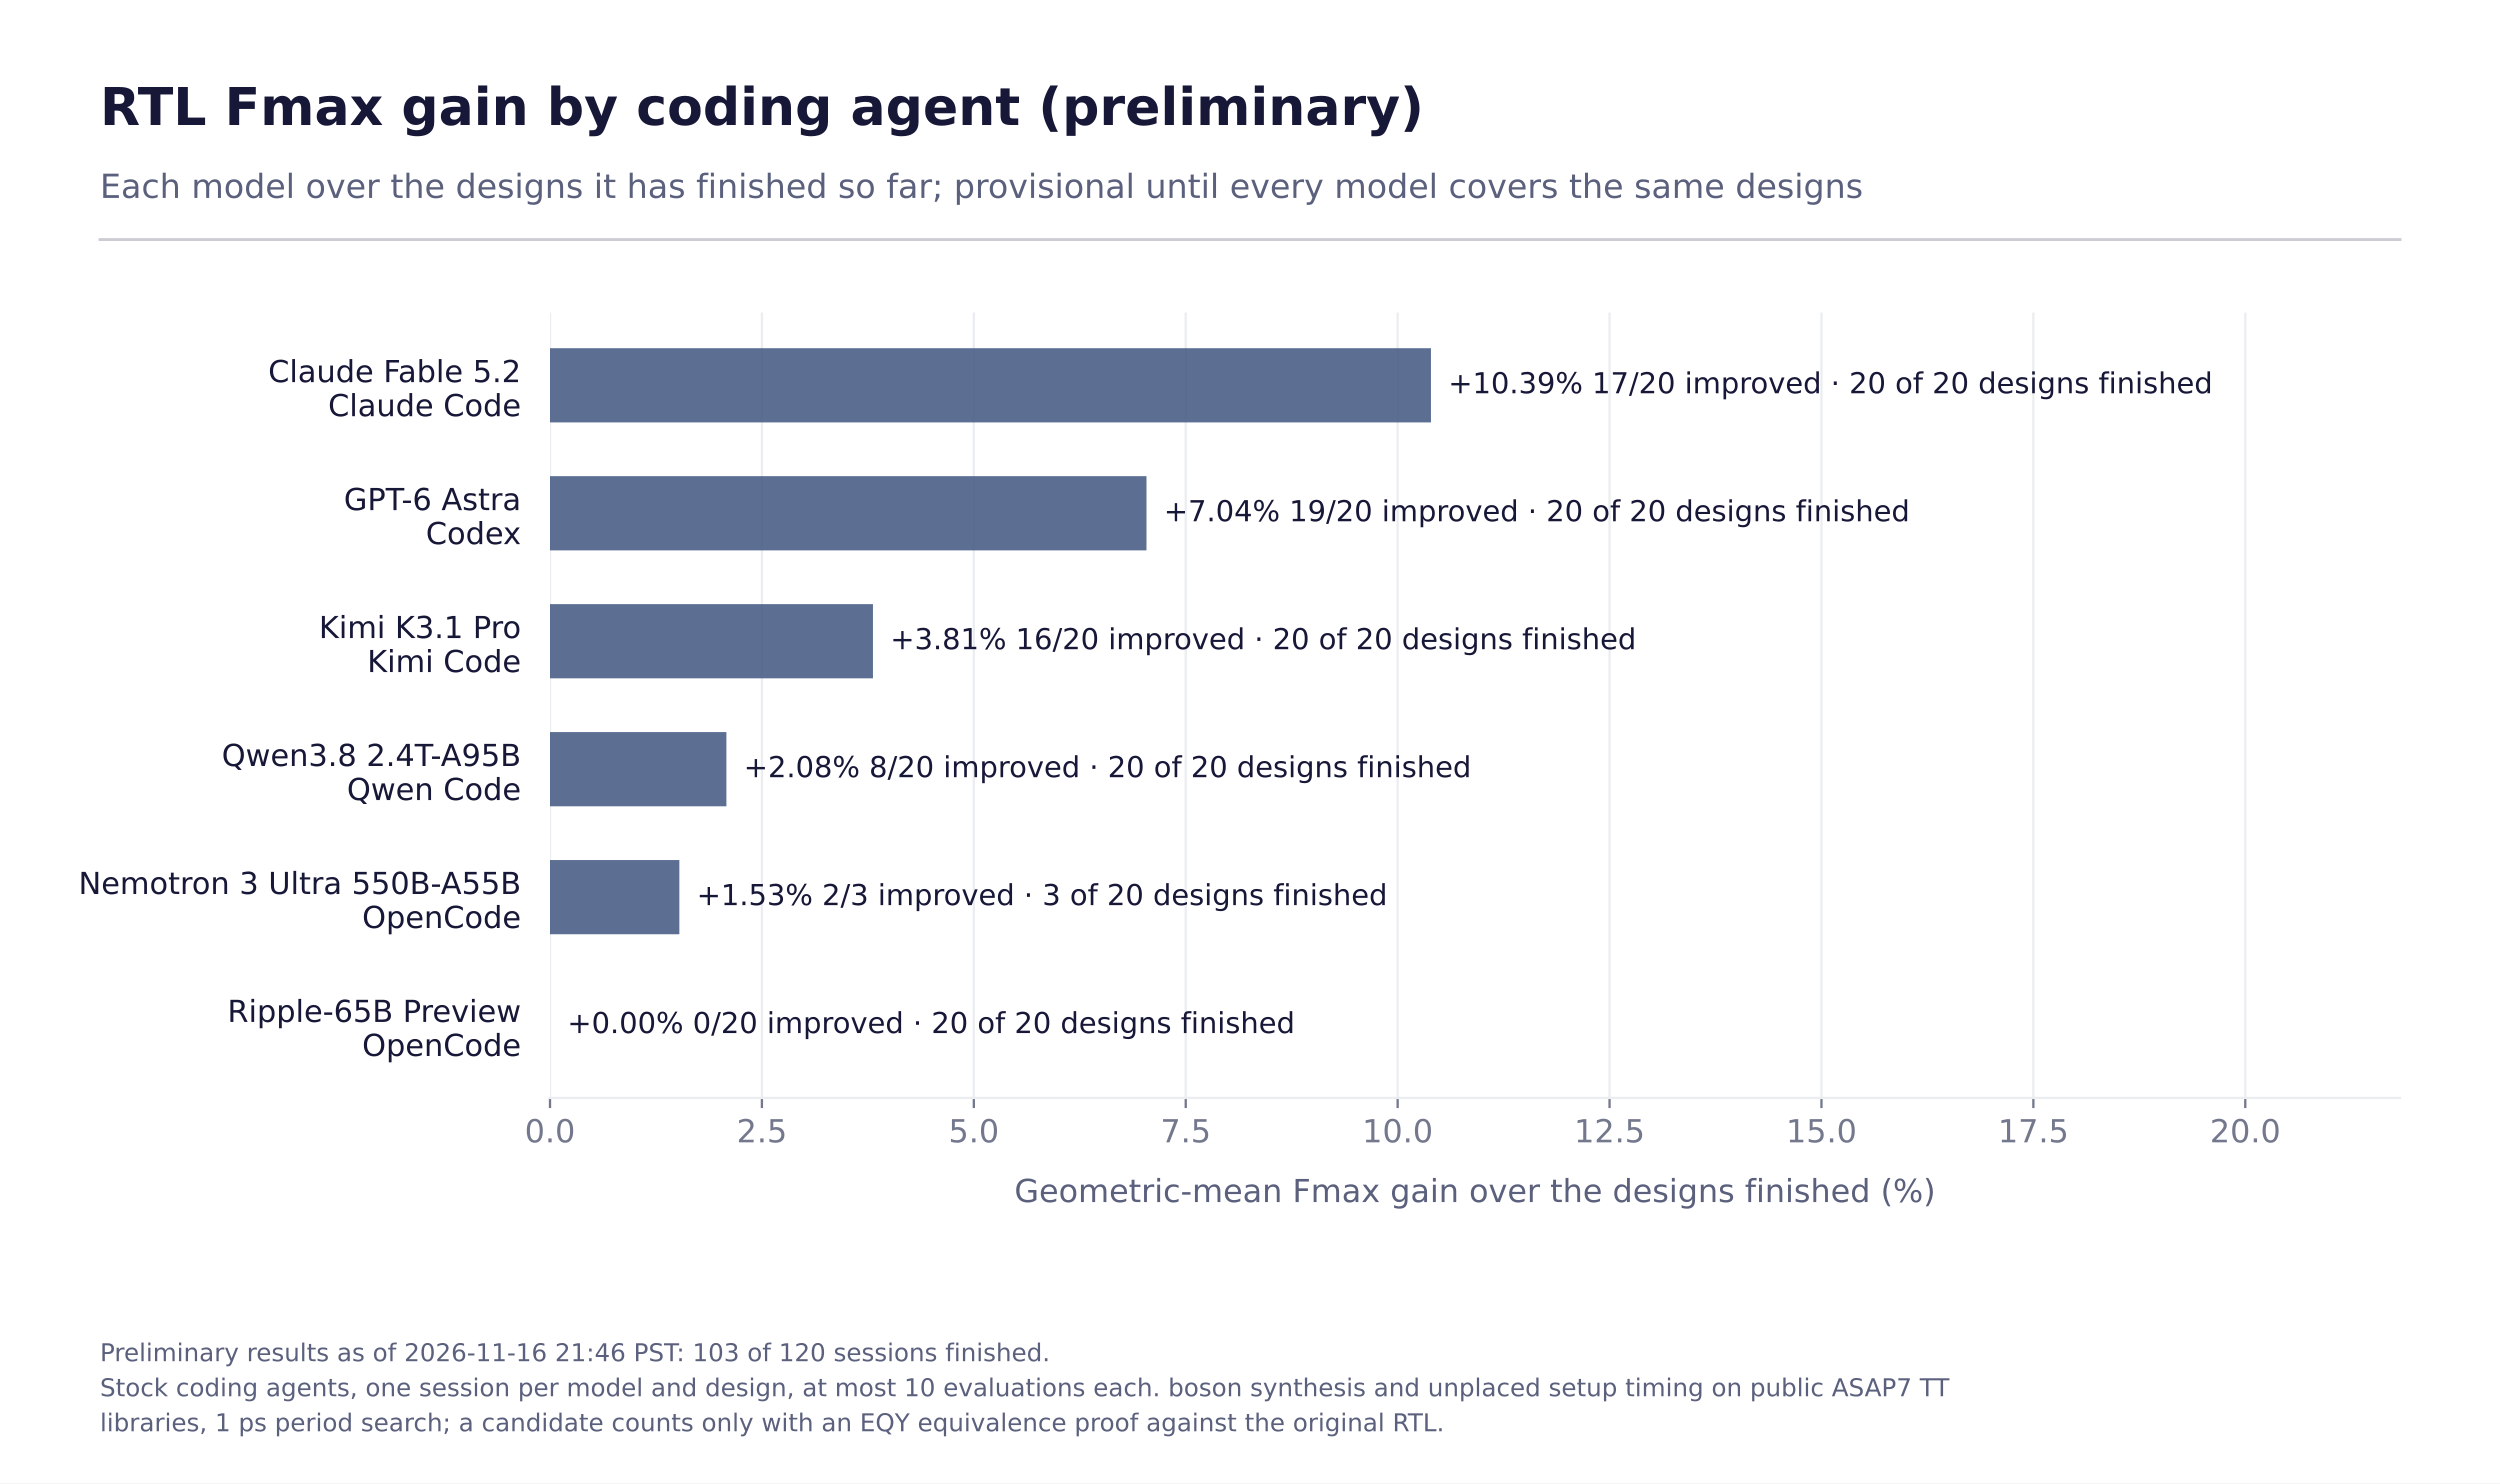
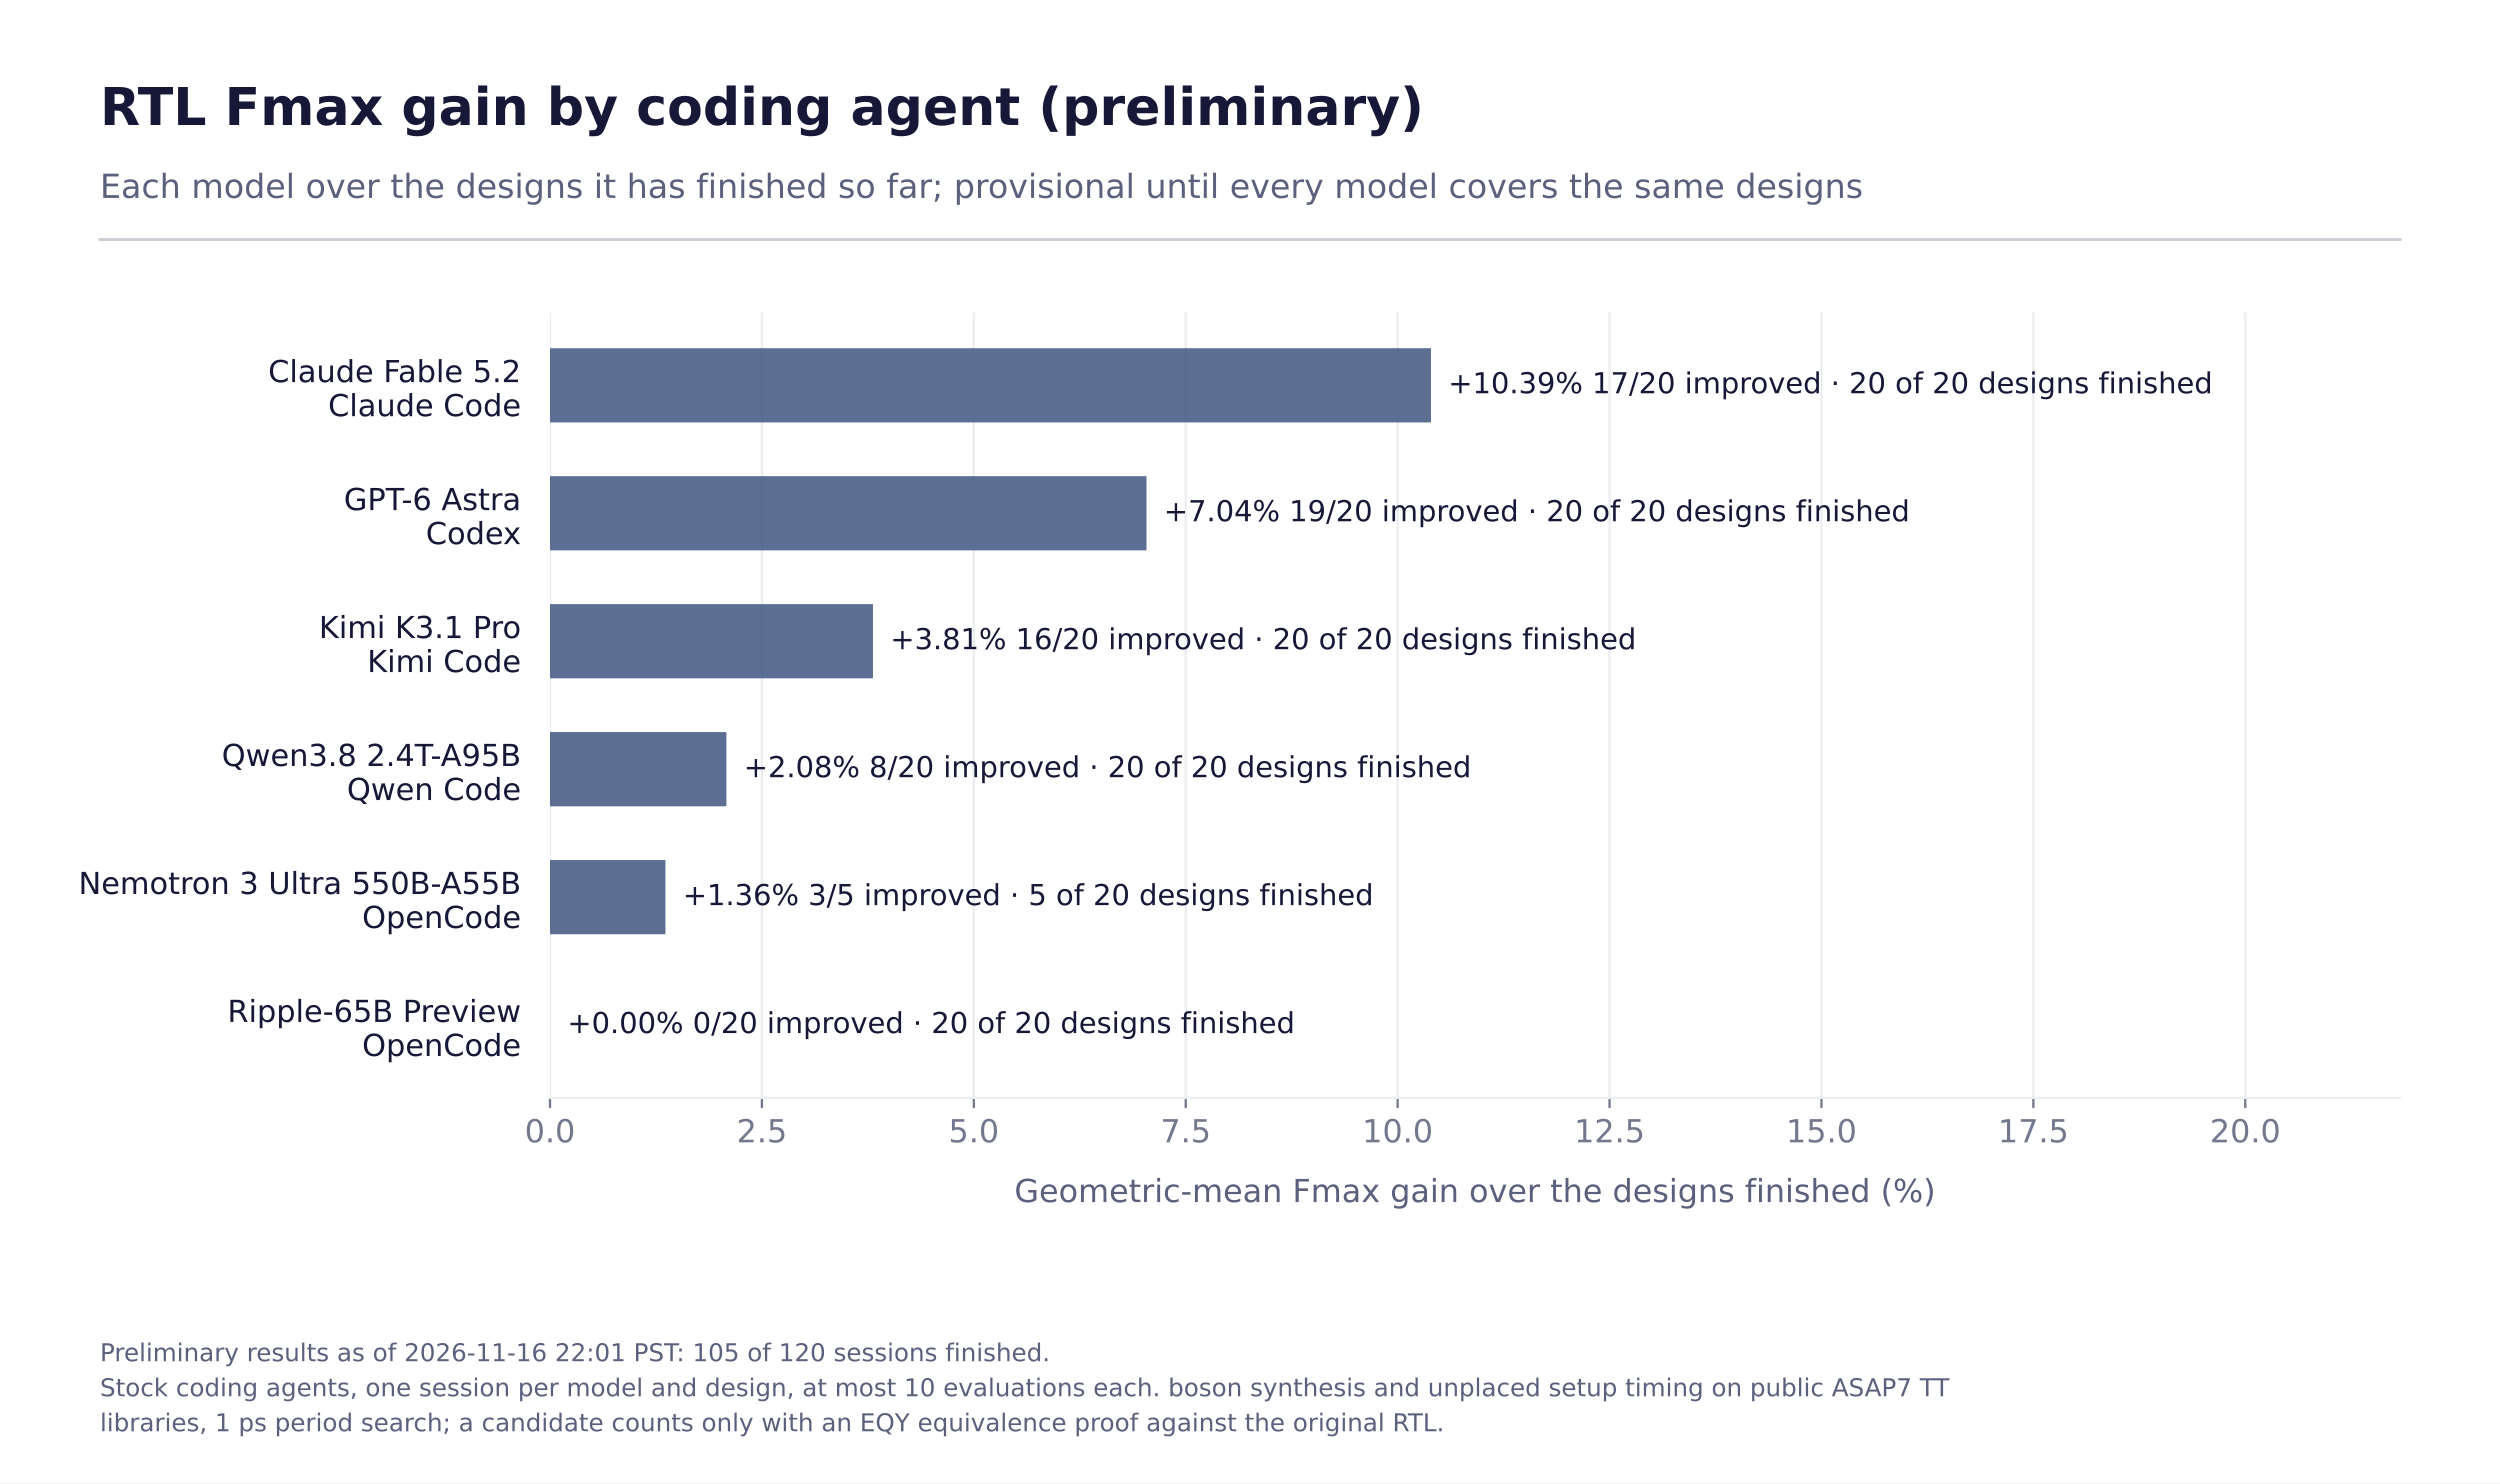
<svg xmlns="http://www.w3.org/2000/svg" xmlns:xlink="http://www.w3.org/1999/xlink" width="864pt" height="512.64pt" viewBox="0 0 864 512.64" version="1.1">
  <defs>
    <style type="text/css">*{stroke-linejoin: round; stroke-linecap: butt}</style>
  </defs>
  <g id="figure_1">
    <g id="patch_1">
      <path d="M 0 512.64  L 864 512.64  L 864 0  L 0 0  z " style="fill: #ffffff" />
    </g>
    <g id="axes_1">
      <g id="patch_2">
        <path d="M 190.08 379.44  L 829.44 379.44  L 829.44 108  L 190.08 108  z " style="fill: #ffffff" />
      </g>
      <g id="matplotlib.axis_1">
        <g id="xtick_1">
          <g id="line2d_1">
            <path d="M 190.08 379.44  L 190.08 108  " clip-path="url(#pbbf078af64)" style="fill: none; stroke: #ebedf0; stroke-width: 0.8; stroke-linecap: square" />
          </g>
          <g id="line2d_2">
            <defs>
              <path id="m93d353a957" d="M 0 0  L 0 3.5  " style="stroke: #74788d; stroke-width: 0.8" />
            </defs>
            <g>
              <use xlink:href="#m93d353a957" x="190.08" y="379.44" style="fill: #74788d; stroke: #74788d; stroke-width: 0.8" />
            </g>
          </g>
          <g id="text_1">
            <text style="fill: #74788d; font: 11px 'DejaVu Sans'; text-anchor: middle" x="190.08" y="394.798" transform="rotate(-0 190.08 394.7983)">0.0</text>
          </g>
        </g>
        <g id="xtick_2">
          <g id="line2d_3">
            <path d="M 263.316 379.44  L 263.316 108  " clip-path="url(#pbbf078af64)" style="fill: none; stroke: #ebedf0; stroke-width: 0.8; stroke-linecap: square" />
          </g>
          <g id="line2d_4">
            <g>
              <use xlink:href="#m93d353a957" x="263.316" y="379.44" style="fill: #74788d; stroke: #74788d; stroke-width: 0.8" />
            </g>
          </g>
          <g id="text_2">
            <text style="fill: #74788d; font: 11px 'DejaVu Sans'; text-anchor: middle" x="263.316" y="394.798" transform="rotate(-0 263.3161 394.7983)">2.5</text>
          </g>
        </g>
        <g id="xtick_3">
          <g id="line2d_5">
            <path d="M 336.552 379.44  L 336.552 108  " clip-path="url(#pbbf078af64)" style="fill: none; stroke: #ebedf0; stroke-width: 0.8; stroke-linecap: square" />
          </g>
          <g id="line2d_6">
            <g>
              <use xlink:href="#m93d353a957" x="336.552" y="379.44" style="fill: #74788d; stroke: #74788d; stroke-width: 0.8" />
            </g>
          </g>
          <g id="text_3">
            <text style="fill: #74788d; font: 11px 'DejaVu Sans'; text-anchor: middle" x="336.552" y="394.798" transform="rotate(-0 336.5522 394.7983)">5.0</text>
          </g>
        </g>
        <g id="xtick_4">
          <g id="line2d_7">
            <path d="M 409.788 379.44  L 409.788 108  " clip-path="url(#pbbf078af64)" style="fill: none; stroke: #ebedf0; stroke-width: 0.8; stroke-linecap: square" />
          </g>
          <g id="line2d_8">
            <g>
              <use xlink:href="#m93d353a957" x="409.788" y="379.44" style="fill: #74788d; stroke: #74788d; stroke-width: 0.8" />
            </g>
          </g>
          <g id="text_4">
            <text style="fill: #74788d; font: 11px 'DejaVu Sans'; text-anchor: middle" x="409.788" y="394.798" transform="rotate(-0 409.7883 394.7983)">7.5</text>
          </g>
        </g>
        <g id="xtick_5">
          <g id="line2d_9">
            <path d="M 483.024 379.44  L 483.024 108  " clip-path="url(#pbbf078af64)" style="fill: none; stroke: #ebedf0; stroke-width: 0.8; stroke-linecap: square" />
          </g>
          <g id="line2d_10">
            <g>
              <use xlink:href="#m93d353a957" x="483.024" y="379.44" style="fill: #74788d; stroke: #74788d; stroke-width: 0.8" />
            </g>
          </g>
          <g id="text_5">
            <text style="fill: #74788d; font: 11px 'DejaVu Sans'; text-anchor: middle" x="483.024" y="394.798" transform="rotate(-0 483.0244 394.7983)">10.0</text>
          </g>
        </g>
        <g id="xtick_6">
          <g id="line2d_11">
            <path d="M 556.261 379.44  L 556.261 108  " clip-path="url(#pbbf078af64)" style="fill: none; stroke: #ebedf0; stroke-width: 0.8; stroke-linecap: square" />
          </g>
          <g id="line2d_12">
            <g>
              <use xlink:href="#m93d353a957" x="556.261" y="379.44" style="fill: #74788d; stroke: #74788d; stroke-width: 0.8" />
            </g>
          </g>
          <g id="text_6">
            <text style="fill: #74788d; font: 11px 'DejaVu Sans'; text-anchor: middle" x="556.261" y="394.798" transform="rotate(-0 556.2605 394.7983)">12.5</text>
          </g>
        </g>
        <g id="xtick_7">
          <g id="line2d_13">
            <path d="M 629.497 379.44  L 629.497 108  " clip-path="url(#pbbf078af64)" style="fill: none; stroke: #ebedf0; stroke-width: 0.8; stroke-linecap: square" />
          </g>
          <g id="line2d_14">
            <g>
              <use xlink:href="#m93d353a957" x="629.497" y="379.44" style="fill: #74788d; stroke: #74788d; stroke-width: 0.8" />
            </g>
          </g>
          <g id="text_7">
            <text style="fill: #74788d; font: 11px 'DejaVu Sans'; text-anchor: middle" x="629.497" y="394.798" transform="rotate(-0 629.4966 394.7983)">15.0</text>
          </g>
        </g>
        <g id="xtick_8">
          <g id="line2d_15">
            <path d="M 702.733 379.44  L 702.733 108  " clip-path="url(#pbbf078af64)" style="fill: none; stroke: #ebedf0; stroke-width: 0.8; stroke-linecap: square" />
          </g>
          <g id="line2d_16">
            <g>
              <use xlink:href="#m93d353a957" x="702.733" y="379.44" style="fill: #74788d; stroke: #74788d; stroke-width: 0.8" />
            </g>
          </g>
          <g id="text_8">
            <text style="fill: #74788d; font: 11px 'DejaVu Sans'; text-anchor: middle" x="702.733" y="394.798" transform="rotate(-0 702.7327 394.7983)">17.5</text>
          </g>
        </g>
        <g id="xtick_9">
          <g id="line2d_17">
            <path d="M 775.969 379.44  L 775.969 108  " clip-path="url(#pbbf078af64)" style="fill: none; stroke: #ebedf0; stroke-width: 0.8; stroke-linecap: square" />
          </g>
          <g id="line2d_18">
            <g>
              <use xlink:href="#m93d353a957" x="775.969" y="379.44" style="fill: #74788d; stroke: #74788d; stroke-width: 0.8" />
            </g>
          </g>
          <g id="text_9">
            <text style="fill: #74788d; font: 11px 'DejaVu Sans'; text-anchor: middle" x="775.969" y="394.798" transform="rotate(-0 775.9689 394.7983)">20.0</text>
          </g>
        </g>
        <g id="text_10">
          <text style="fill: #5b607d; font: 11px 'DejaVu Sans'; text-anchor: middle" x="509.76" y="415.444" transform="rotate(-0 509.76 415.4442)">Geometric-mean Fmax gain over the designs finished (%)</text>
        </g>
      </g>
      <g id="matplotlib.axis_2">
        <g id="ytick_1">
          <g id="line2d_19" />
          <g id="text_11">
            <text style="fill: #171738; font: 10.5px 'DejaVu Sans'" transform="translate(92.68391 132.071)">Claude Fable 5.2</text>
            <text style="fill: #171738; font: 10.5px 'DejaVu Sans'" transform="translate(113.3952 143.8287)">Claude Code</text>
          </g>
        </g>
        <g id="ytick_2">
          <g id="line2d_20" />
          <g id="text_12">
            <text style="fill: #171738; font: 10.5px 'DejaVu Sans'" transform="translate(118.8322 176.2939)">GPT-6 Astra</text>
            <text style="fill: #171738; font: 10.5px 'DejaVu Sans'" transform="translate(147.1658 188.0516)">Codex</text>
          </g>
        </g>
        <g id="ytick_3">
          <g id="line2d_21" />
          <g id="text_13">
            <text style="fill: #171738; font: 10.5px 'DejaVu Sans'" transform="translate(110.2222 220.5167)">Kimi K3.1 Pro</text>
            <text style="fill: #171738; font: 10.5px 'DejaVu Sans'" transform="translate(126.9123 232.2744)">Kimi Code</text>
          </g>
        </g>
        <g id="ytick_4">
          <g id="line2d_22" />
          <g id="text_14">
            <text style="fill: #171738; font: 10.5px 'DejaVu Sans'" transform="translate(76.62383 264.7396)">Qwen3.8 2.4T-A95B</text>
            <text style="fill: #171738; font: 10.5px 'DejaVu Sans'" transform="translate(119.892 276.4973)">Qwen Code</text>
          </g>
        </g>
        <g id="ytick_5">
          <g id="line2d_23" />
          <g id="text_15">
            <text style="fill: #171738; font: 10.5px 'DejaVu Sans'" transform="translate(27.12945 308.9625)">Nemotron 3 Ultra 550B-A55B</text>
            <text style="fill: #171738; font: 10.5px 'DejaVu Sans'" transform="translate(125.1502 320.7202)">OpenCode</text>
          </g>
        </g>
        <g id="ytick_6">
          <g id="line2d_24" />
          <g id="text_16">
            <text style="fill: #171738; font: 10.5px 'DejaVu Sans'" transform="translate(78.59914 353.1853)">Ripple-65B Preview</text>
            <text style="fill: #171738; font: 10.5px 'DejaVu Sans'" transform="translate(125.1502 364.9431)">OpenCode</text>
          </g>
        </g>
      </g>
      <g id="patch_3">
        <path d="M 190.08 120.338  L 494.537 120.338  L 494.537 145.987  L 190.08 145.987  z " clip-path="url(#pbbf078af64)" style="fill: #3f5680; opacity: 0.85" />
      </g>
      <g id="patch_4">
        <path d="M 190.08 164.561  L 396.225 164.561  L 396.225 190.21  L 190.08 190.21  z " clip-path="url(#pbbf078af64)" style="fill: #3f5680; opacity: 0.85" />
      </g>
      <g id="patch_5">
        <path d="M 190.08 208.784  L 301.692 208.784  L 301.692 234.433  L 190.08 234.433  z " clip-path="url(#pbbf078af64)" style="fill: #3f5680; opacity: 0.85" />
      </g>
      <g id="patch_6">
        <path d="M 190.08 253.007  L 251.042 253.007  L 251.042 278.656  L 190.08 278.656  z " clip-path="url(#pbbf078af64)" style="fill: #3f5680; opacity: 0.85" />
      </g>
      <g id="patch_7">
-         <path d="M 190.08 297.23  L 234.783 297.23  L 234.783 322.879  L 190.08 322.879  z " clip-path="url(#pbbf078af64)" style="fill: #3f5680; opacity: 0.85" />
+         <path d="M 190.08 297.23  L 229.979 297.23  L 229.979 322.879  L 190.08 322.879  z " clip-path="url(#pbbf078af64)" style="fill: #3f5680; opacity: 0.85" />
      </g>
      <g id="patch_8">
        <path d="M 190.08 341.453  L 190.08 341.453  L 190.08 367.102  L 190.08 367.102  z " clip-path="url(#pbbf078af64)" style="fill: #3f5680; opacity: 0.85" />
      </g>
      <g id="patch_9">
        <path d="M 190.08 379.44  L 829.44 379.44  " style="fill: none; stroke: #ebedf0; stroke-width: 0.8; stroke-linejoin: miter; stroke-linecap: square" />
      </g>
      <g id="text_17">
        <text style="fill: #171738; font: 10px 'DejaVu Sans'; text-anchor: start" x="500.537" y="135.922" transform="rotate(-0 500.5371 135.9222)">+10.39%   17/20 improved · 20 of 20 designs finished</text>
      </g>
      <g id="text_18">
        <text style="fill: #171738; font: 10px 'DejaVu Sans'; text-anchor: start" x="402.225" y="180.145" transform="rotate(-0 402.225 180.1451)">+7.04%   19/20 improved · 20 of 20 designs finished</text>
      </g>
      <g id="text_19">
        <text style="fill: #171738; font: 10px 'DejaVu Sans'; text-anchor: start" x="307.692" y="224.368" transform="rotate(-0 307.6918 224.3679)">+3.81%   16/20 improved · 20 of 20 designs finished</text>
      </g>
      <g id="text_20">
        <text style="fill: #171738; font: 10px 'DejaVu Sans'; text-anchor: start" x="257.042" y="268.591" transform="rotate(-0 257.0417 268.5908)">+2.08%   8/20 improved · 20 of 20 designs finished</text>
      </g>
      <g id="text_21">
-         <text style="fill: #171738; font: 10px 'DejaVu Sans'; text-anchor: start" x="240.783" y="312.814" transform="rotate(-0 240.7833 312.8137)">+1.53%   2/3 improved · 3 of 20 designs finished</text>
+         <text style="fill: #171738; font: 10px 'DejaVu Sans'; text-anchor: start" x="235.979" y="312.814" transform="rotate(-0 235.979 312.8137)">+1.36%   3/5 improved · 5 of 20 designs finished</text>
      </g>
      <g id="text_22">
        <text style="fill: #171738; font: 10px 'DejaVu Sans'; text-anchor: start" x="196.08" y="357.037" transform="rotate(-0 196.08 357.0366)">+0.00%   0/20 improved · 20 of 20 designs finished</text>
      </g>
    </g>
    <g id="line2d_25">
      <path d="M 34.56 82.8  L 829.44 82.8  " style="fill: none; stroke: #171738; stroke-opacity: 0.22; stroke-linecap: square" />
    </g>
    <g id="text_23">
      <text style="fill: #171738; font: 700 18px 'DejaVu Sans'; text-anchor: start" x="34.56" y="43.2" transform="rotate(-0 34.56 43.2)">RTL Fmax gain by coding agent (preliminary)</text>
    </g>
    <g id="text_24">
      <text style="fill: #5b607d; font: 11.5px 'DejaVu Sans'; text-anchor: start" x="34.56" y="68.4" transform="rotate(-0 34.56 68.4)">Each model over the designs it has finished so far; provisional until every model covers the same designs</text>
    </g>
    <g id="text_25">
-       <text style="fill: #5b607d; font: 8.5px 'DejaVu Sans'" transform="translate(34.56 470.4368)">Preliminary results as of 2026-11-16 21:46 PST: 103 of 120 sessions finished.</text>
+       <text style="fill: #5b607d; font: 8.5px 'DejaVu Sans'" transform="translate(34.56 470.4368)">Preliminary results as of 2026-11-16 22:01 PST: 105 of 120 sessions finished.</text>
      <text style="fill: #5b607d; font: 8.5px 'DejaVu Sans'" transform="translate(34.56 482.5384)">Stock coding agents, one session per model and design, at most 10 evaluations each. boson synthesis and unplaced setup timing on public ASAP7 TT</text>
      <text style="fill: #5b607d; font: 8.5px 'DejaVu Sans'" transform="translate(34.56 494.64)">libraries, 1 ps period search; a candidate counts only with an EQY equivalence proof against the original RTL.</text>
    </g>
  </g>
  <defs>
    <clipPath id="pbbf078af64">
      <rect x="190.08" y="108" width="639.36" height="271.44" />
    </clipPath>
  </defs>
</svg>
